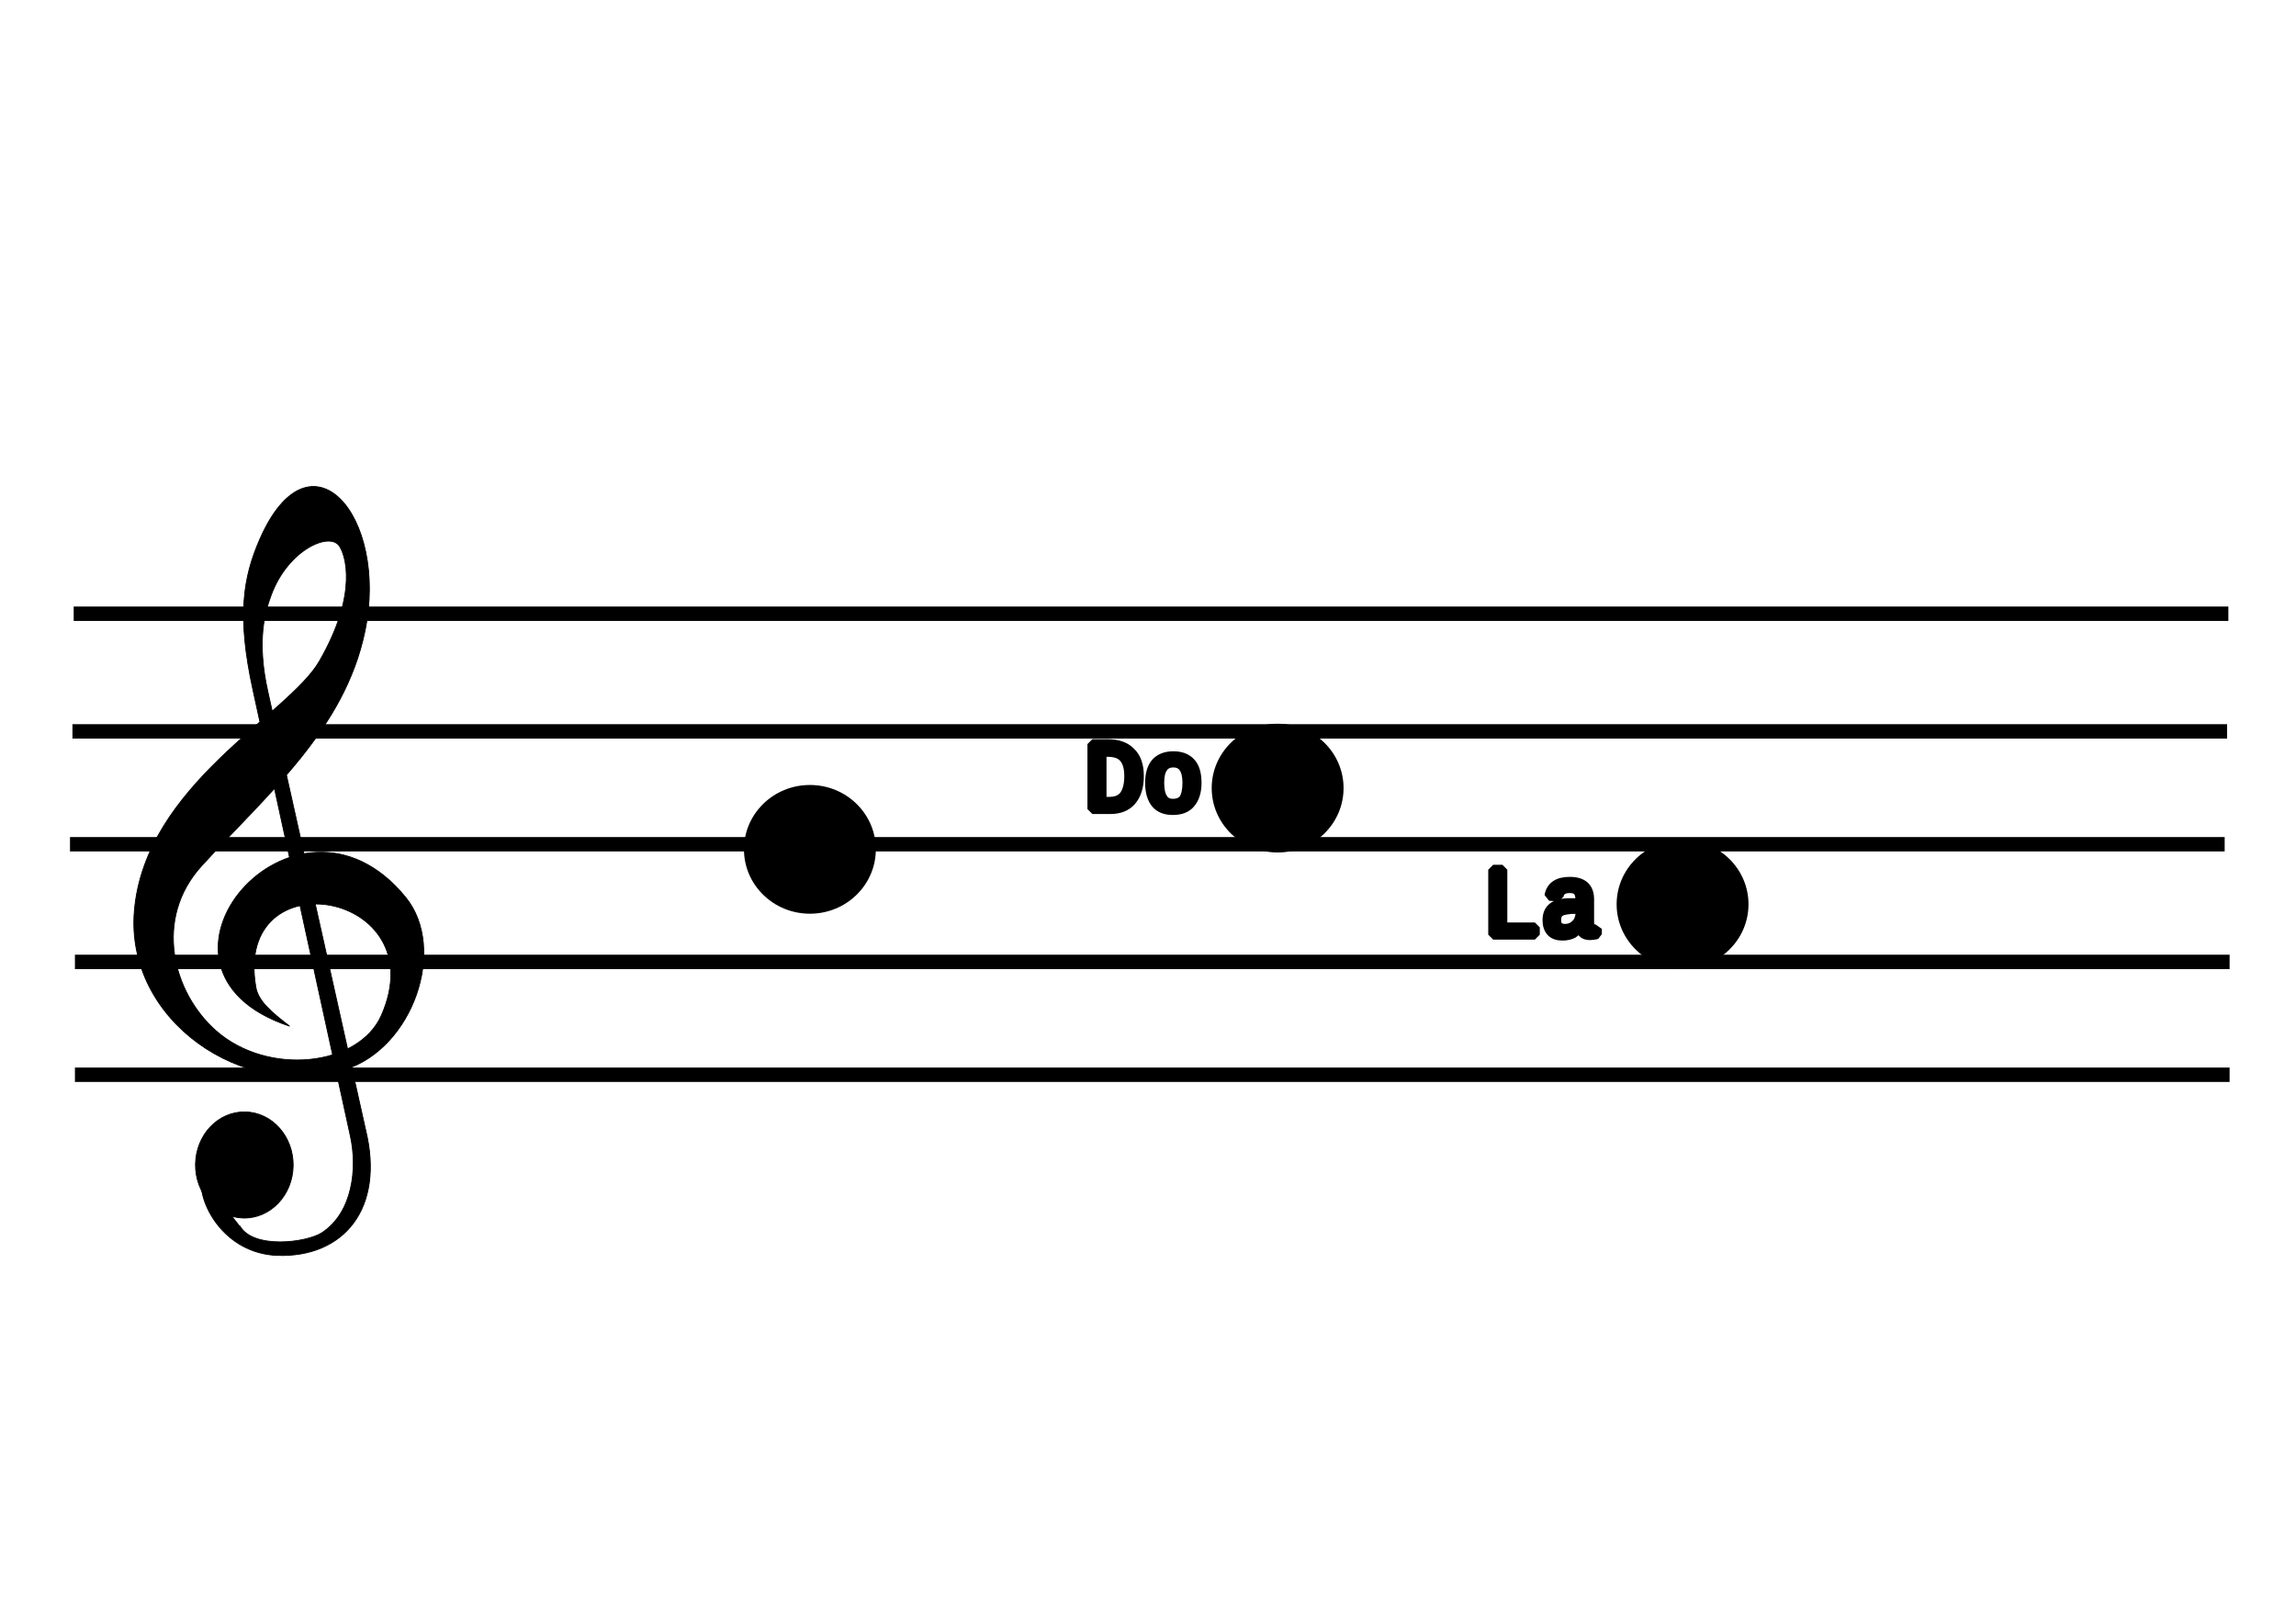
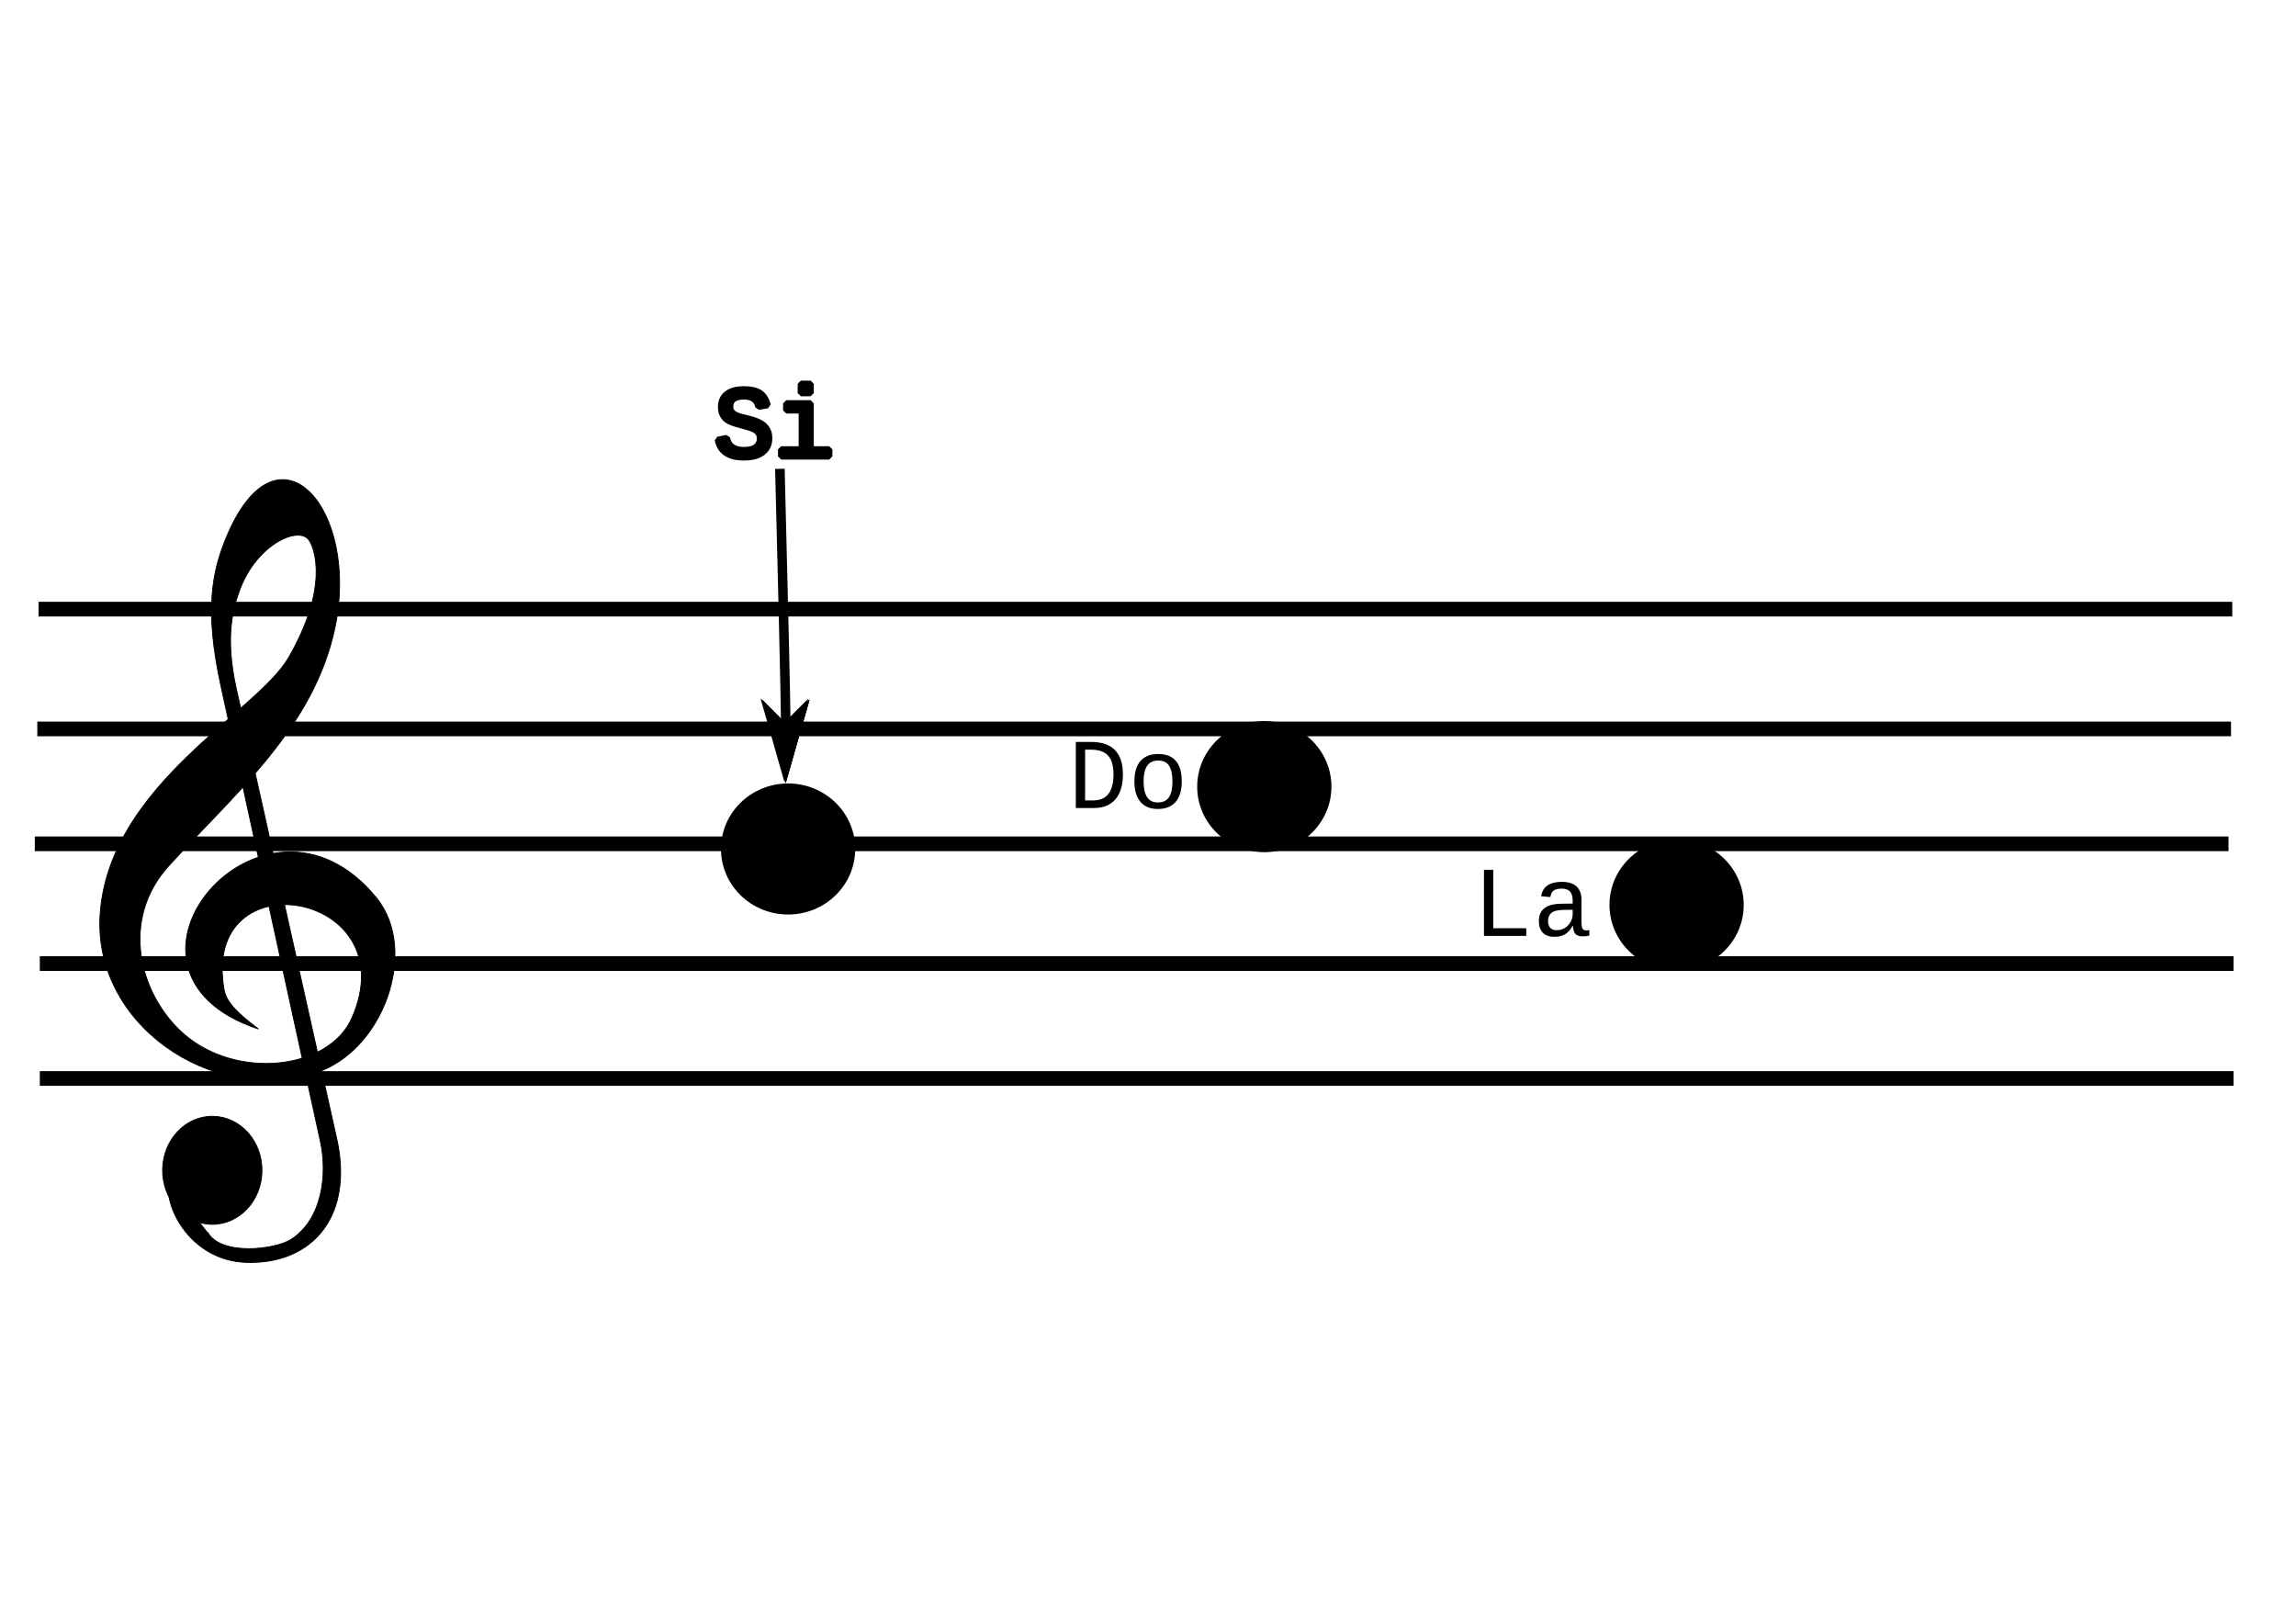
- <svg xmlns="http://www.w3.org/2000/svg" width="74mm" height="52mm" viewBox="0 0 74 52" version="1.1" id="SVGRoot">
+ <svg xmlns="http://www.w3.org/2000/svg" width="297mm" height="210mm" viewBox="0 0 297 210" version="1.1" id="SVGRoot">
  <defs id="defs173">
+     <marker style="overflow:visible" id="Arrow1L" refX="0" refY="0" orient="90" markerWidth="8.75" markerHeight="5" viewBox="0 0 8.75 5" preserveAspectRatio="xMidYMid">
+       <path style="fill:context-stroke;fill-rule:evenodd;stroke:none" d="M 0,0 5,-5 -12.5,0 5,5 Z" id="arrow1L" transform="scale(-0.5)" />
+     </marker>
    <linearGradient id="linearGradient6989">
      <stop style="stop-color:#0000ff;stop-opacity:1;" offset="0" id="stop6987" />
    </linearGradient>
    <linearGradient id="linearGradient4036">
      <stop style="stop-color:#000000;stop-opacity:1;" offset="0" id="stop4034" />
    </linearGradient>
  </defs>
  <g id="layer1" />
-   <rect style="fill:#000000;stroke-width:0.265" id="rect594" width="69.445" height="0.464" x="2.375" y="19.544" />
-   <rect style="fill:#000000;stroke-width:0.265" id="rect594-1" width="69.445" height="0.464" x="2.335" y="23.335" />
-   <rect style="fill:#000000;stroke-width:0.265" id="rect594-6" width="69.445" height="0.464" x="2.256" y="26.972" />
-   <rect style="fill:#000000;stroke-width:0.265" id="rect594-9" width="69.445" height="0.464" x="2.415" y="30.763" />
-   <rect style="fill:#000000;stroke-width:0.265" id="rect594-7" width="69.445" height="0.464" x="2.415" y="34.399" />
-   <path id="path1947" d="m 6.5,37.918 c -0.156,0.806 0.711,2.481 2.455,2.536 2.108,0.066 3.455,-1.499 2.828,-4.054 L 8.636,22.301 c -0.375,-1.678 -0.093,-2.589 0.107,-3.131 0.534,-1.447 1.867,-2.044 2.192,-1.581 0.185,0.265 0.633,1.502 -0.642,3.717 -0.995,1.728 -5.624,3.994 -5.963,8.049 -0.294,3.526 3.509,6.13 6.791,5.106 2.179,-0.68 3.302,-3.89 1.954,-5.546 C 9.514,24.546 3.806,31.234 9.335,33.066 8.734,32.606 8.324,32.251 8.248,31.816 7.505,27.585 14.06,28.702 12.293,32.716 11.567,34.367 8.634,34.686 6.963,33.214 5.564,31.98 4.943,29.604 6.5,27.898 8.609,25.587 11.1,23.513 11.761,20.349 12.543,16.609 9.99,13.693 8.375,17.372 7.833,18.607 7.632,19.846 8.15,22.221 l 3.145,14.398 c 0.225,1.031 0.074,2.449 -0.917,3.101 -0.491,0.323 -2.228,0.545 -2.653,-0.226" style="fill:#000000;fill-opacity:1;fill-rule:nonzero;stroke:#000000;stroke-width:0.027;stroke-linecap:butt;stroke-linejoin:miter;stroke-miterlimit:4;stroke-dasharray:none;stroke-opacity:1" />
-   <ellipse transform="matrix(-0.999799,-0.02005092,0.01756601,-0.9998457,0,0)" id="path4608" style="fill:#000000;fill-opacity:1;stroke:#000000;stroke-width:0.027;stroke-miterlimit:4;stroke-dasharray:none;stroke-opacity:1" cx="-8.533" cy="-37.373" rx="1.574" ry="1.71" />
-   <ellipse style="fill:#000000;stroke-width:0.265" id="path169" cx="26.103" cy="27.368" rx="2.125" ry="2.074" />
-   <ellipse style="fill:#000000;stroke-width:0.265" id="path169-6" cx="41.178" cy="25.395" rx="2.125" ry="2.074" />
-   <ellipse style="fill:#000000;stroke-width:0.265" id="path169-6-8" cx="54.229" cy="29.138" rx="2.125" ry="2.074" />
-   <text xml:space="preserve" style="font-style:normal;font-variant:normal;font-weight:normal;font-stretch:normal;font-size:3.175px;font-family:'Courier New';-inkscape-font-specification:'Courier New, Normal';font-variant-ligatures:normal;font-variant-caps:normal;font-variant-numeric:normal;font-variant-east-asian:normal;fill:#000000;fill-opacity:1;stroke:#000000;stroke-width:0.318;stroke-linecap:butt;stroke-linejoin:bevel;stroke-dasharray:none;stroke-opacity:1;paint-order:markers stroke fill" x="47.765" y="30.118" id="text7098-9">
-     <tspan id="tspan7096-5" style="font-style:normal;font-variant:normal;font-weight:normal;font-stretch:normal;font-size:3.175px;font-family:'Courier New';-inkscape-font-specification:'Courier New, Normal';font-variant-ligatures:normal;font-variant-caps:normal;font-variant-numeric:normal;font-variant-east-asian:normal;fill:#000000;fill-opacity:1;stroke-width:0.318" x="47.765" y="30.118">La</tspan>
+   <rect style="fill:#000000;stroke-width:1.081" id="rect594" width="283.768" height="1.897" x="4.988" y="77.834" />
+   <rect style="fill:#000000;stroke-width:1.081" id="rect594-1" width="283.768" height="1.897" x="4.825" y="93.326" />
+   <rect style="fill:#000000;stroke-width:1.081" id="rect594-6" width="283.768" height="1.897" x="4.5" y="108.185" />
+   <rect style="fill:#000000;stroke-width:1.081" id="rect594-9" width="283.768" height="1.897" x="5.151" y="123.676" />
+   <rect style="fill:#000000;stroke-width:1.081" id="rect594-7" width="283.768" height="1.897" x="5.151" y="138.535" />
+   <path id="path1947" d="m 21.846,152.911 c -0.636,3.296 2.906,10.139 10.032,10.363 8.615,0.27 14.119,-6.127 11.555,-16.566 L 30.573,89.1 c -1.531,-6.858 -0.382,-10.577 0.436,-12.794 2.181,-5.914 7.629,-8.353 8.956,-6.46 0.757,1.081 2.588,6.136 -2.624,15.189 -4.065,7.061 -22.979,16.319 -24.368,32.888 -1.202,14.408 14.337,25.05 27.748,20.866 8.904,-2.777 13.494,-15.894 7.983,-22.66 -14.544,-17.856 -37.87,9.471 -15.274,16.957 -2.457,-1.876 -4.132,-3.329 -4.444,-5.105 -3.036,-17.29 23.748,-12.725 16.531,3.678 -2.968,6.745 -14.954,8.05 -21.78,2.032 -5.718,-5.041 -8.256,-14.752 -1.892,-21.723 8.619,-9.442 18.794,-17.918 21.497,-30.843 3.196,-15.285 -7.239,-27.201 -13.835,-12.166 -2.214,5.045 -3.038,10.109 -0.919,19.814 l 12.85,58.834 c 0.92,4.212 0.304,10.008 -3.746,12.672 -2.006,1.32 -9.106,2.228 -10.842,-0.922" style="fill:#000000;fill-opacity:1;fill-rule:nonzero;stroke:#000000;stroke-width:0.109;stroke-linecap:butt;stroke-linejoin:miter;stroke-miterlimit:4;stroke-dasharray:none;stroke-opacity:1" />
+   <ellipse transform="matrix(-0.999799,-0.02005092,0.01756601,-0.9998457,0,0)" id="path4608" style="fill:#000000;fill-opacity:1;stroke:#000000;stroke-width:0.109;stroke-miterlimit:4;stroke-dasharray:none;stroke-opacity:1" cx="-30.115" cy="-150.781" rx="6.43" ry="6.988" />
+   <ellipse style="fill:#000000;stroke-width:1.081" id="path169" cx="101.945" cy="109.802" rx="8.682" ry="8.475" />
+   <ellipse style="fill:#000000;stroke-width:1.081" id="path169-6" cx="163.545" cy="101.74" rx="8.682" ry="8.475" />
+   <ellipse style="fill:#000000;stroke-width:1.081" id="path169-6-8" cx="216.876" cy="117.037" rx="8.682" ry="8.475" />
+   <text xml:space="preserve" style="font-style:normal;font-variant:normal;font-weight:normal;font-stretch:normal;font-size:12.974px;font-family:'Courier New';-inkscape-font-specification:'Courier New, Normal';font-variant-ligatures:normal;font-variant-caps:normal;font-variant-numeric:normal;font-variant-east-asian:normal;fill:#000000;fill-opacity:1;stroke:#000000;stroke-width:0;stroke-linecap:butt;stroke-linejoin:bevel;stroke-dasharray:none;stroke-opacity:1;paint-order:markers stroke fill" x="190.462" y="121.041" id="text7098-9">
+     <tspan id="tspan7096-5" style="font-style:normal;font-variant:normal;font-weight:normal;font-stretch:normal;font-size:12.974px;font-family:'Courier New';-inkscape-font-specification:'Courier New, Normal';font-variant-ligatures:normal;font-variant-caps:normal;font-variant-numeric:normal;font-variant-east-asian:normal;fill:#000000;fill-opacity:1;stroke-width:0;stroke-dasharray:none" x="190.462" y="121.041">La</tspan>
  </text>
-   <text xml:space="preserve" style="font-style:normal;font-variant:normal;font-weight:normal;font-stretch:normal;font-size:3.175px;font-family:'Courier New';-inkscape-font-specification:'Courier New, Normal';font-variant-ligatures:normal;font-variant-caps:normal;font-variant-numeric:normal;font-variant-east-asian:normal;fill:#000000;fill-opacity:1;stroke:#000000;stroke-width:0.318;stroke-linecap:butt;stroke-linejoin:bevel;stroke-dasharray:none;stroke-opacity:1;paint-order:markers stroke fill" x="34.958" y="26.071" id="text7098-7">
-     <tspan id="tspan7096-3" style="font-style:normal;font-variant:normal;font-weight:normal;font-stretch:normal;font-size:3.175px;font-family:'Courier New';-inkscape-font-specification:'Courier New, Normal';font-variant-ligatures:normal;font-variant-caps:normal;font-variant-numeric:normal;font-variant-east-asian:normal;fill:#000000;fill-opacity:1;stroke-width:0.318" x="34.958" y="26.071">Do</tspan>
+   <text xml:space="preserve" style="font-style:normal;font-variant:normal;font-weight:normal;font-stretch:normal;font-size:12.974px;font-family:'Courier New';-inkscape-font-specification:'Courier New, Normal';font-variant-ligatures:normal;font-variant-caps:normal;font-variant-numeric:normal;font-variant-east-asian:normal;fill:#000000;fill-opacity:1;stroke:#000000;stroke-width:0;stroke-linecap:butt;stroke-linejoin:bevel;stroke-dasharray:none;stroke-opacity:1;paint-order:markers stroke fill" x="138.13" y="104.504" id="text7098-7">
+     <tspan id="tspan7096-3" style="font-style:normal;font-variant:normal;font-weight:normal;font-stretch:normal;font-size:12.974px;font-family:'Courier New';-inkscape-font-specification:'Courier New, Normal';font-variant-ligatures:normal;font-variant-caps:normal;font-variant-numeric:normal;font-variant-east-asian:normal;fill:#000000;fill-opacity:1;stroke-width:0;stroke-dasharray:none" x="138.13" y="104.504">Do</tspan>
  </text>
+   <text xml:space="preserve" style="font-style:normal;font-variant:normal;font-weight:normal;font-stretch:normal;font-size:12.974px;font-family:'Courier New';-inkscape-font-specification:'Courier New, Normal';font-variant-ligatures:normal;font-variant-caps:normal;font-variant-numeric:normal;font-variant-east-asian:normal;fill:#000000;fill-opacity:1;stroke:#000000;stroke-width:0.817;stroke-linecap:butt;stroke-linejoin:bevel;stroke-dasharray:none;stroke-opacity:1;paint-order:markers stroke fill" x="92.356" y="59.027" id="text7098-9-3">
+     <tspan id="tspan7096-5-6" style="font-style:normal;font-variant:normal;font-weight:normal;font-stretch:normal;font-size:12.974px;font-family:'Courier New';-inkscape-font-specification:'Courier New, Normal';font-variant-ligatures:normal;font-variant-caps:normal;font-variant-numeric:normal;font-variant-east-asian:normal;fill:#000000;fill-opacity:1;stroke-width:0.817;stroke-dasharray:none" x="92.356" y="59.027">Si</tspan>
+   </text>
+   <path style="fill:#000000;stroke:#000000;stroke-width:1.236;stroke-dasharray:none;stroke-opacity:0.985;marker-mid:url(#Arrow1L)" d="m 100.882,60.632 c 0.845,32.831 0.752,32.926 0.752,32.926 v 0 0 l -0.161,-0.121 v 0" id="path5424" />
</svg>
